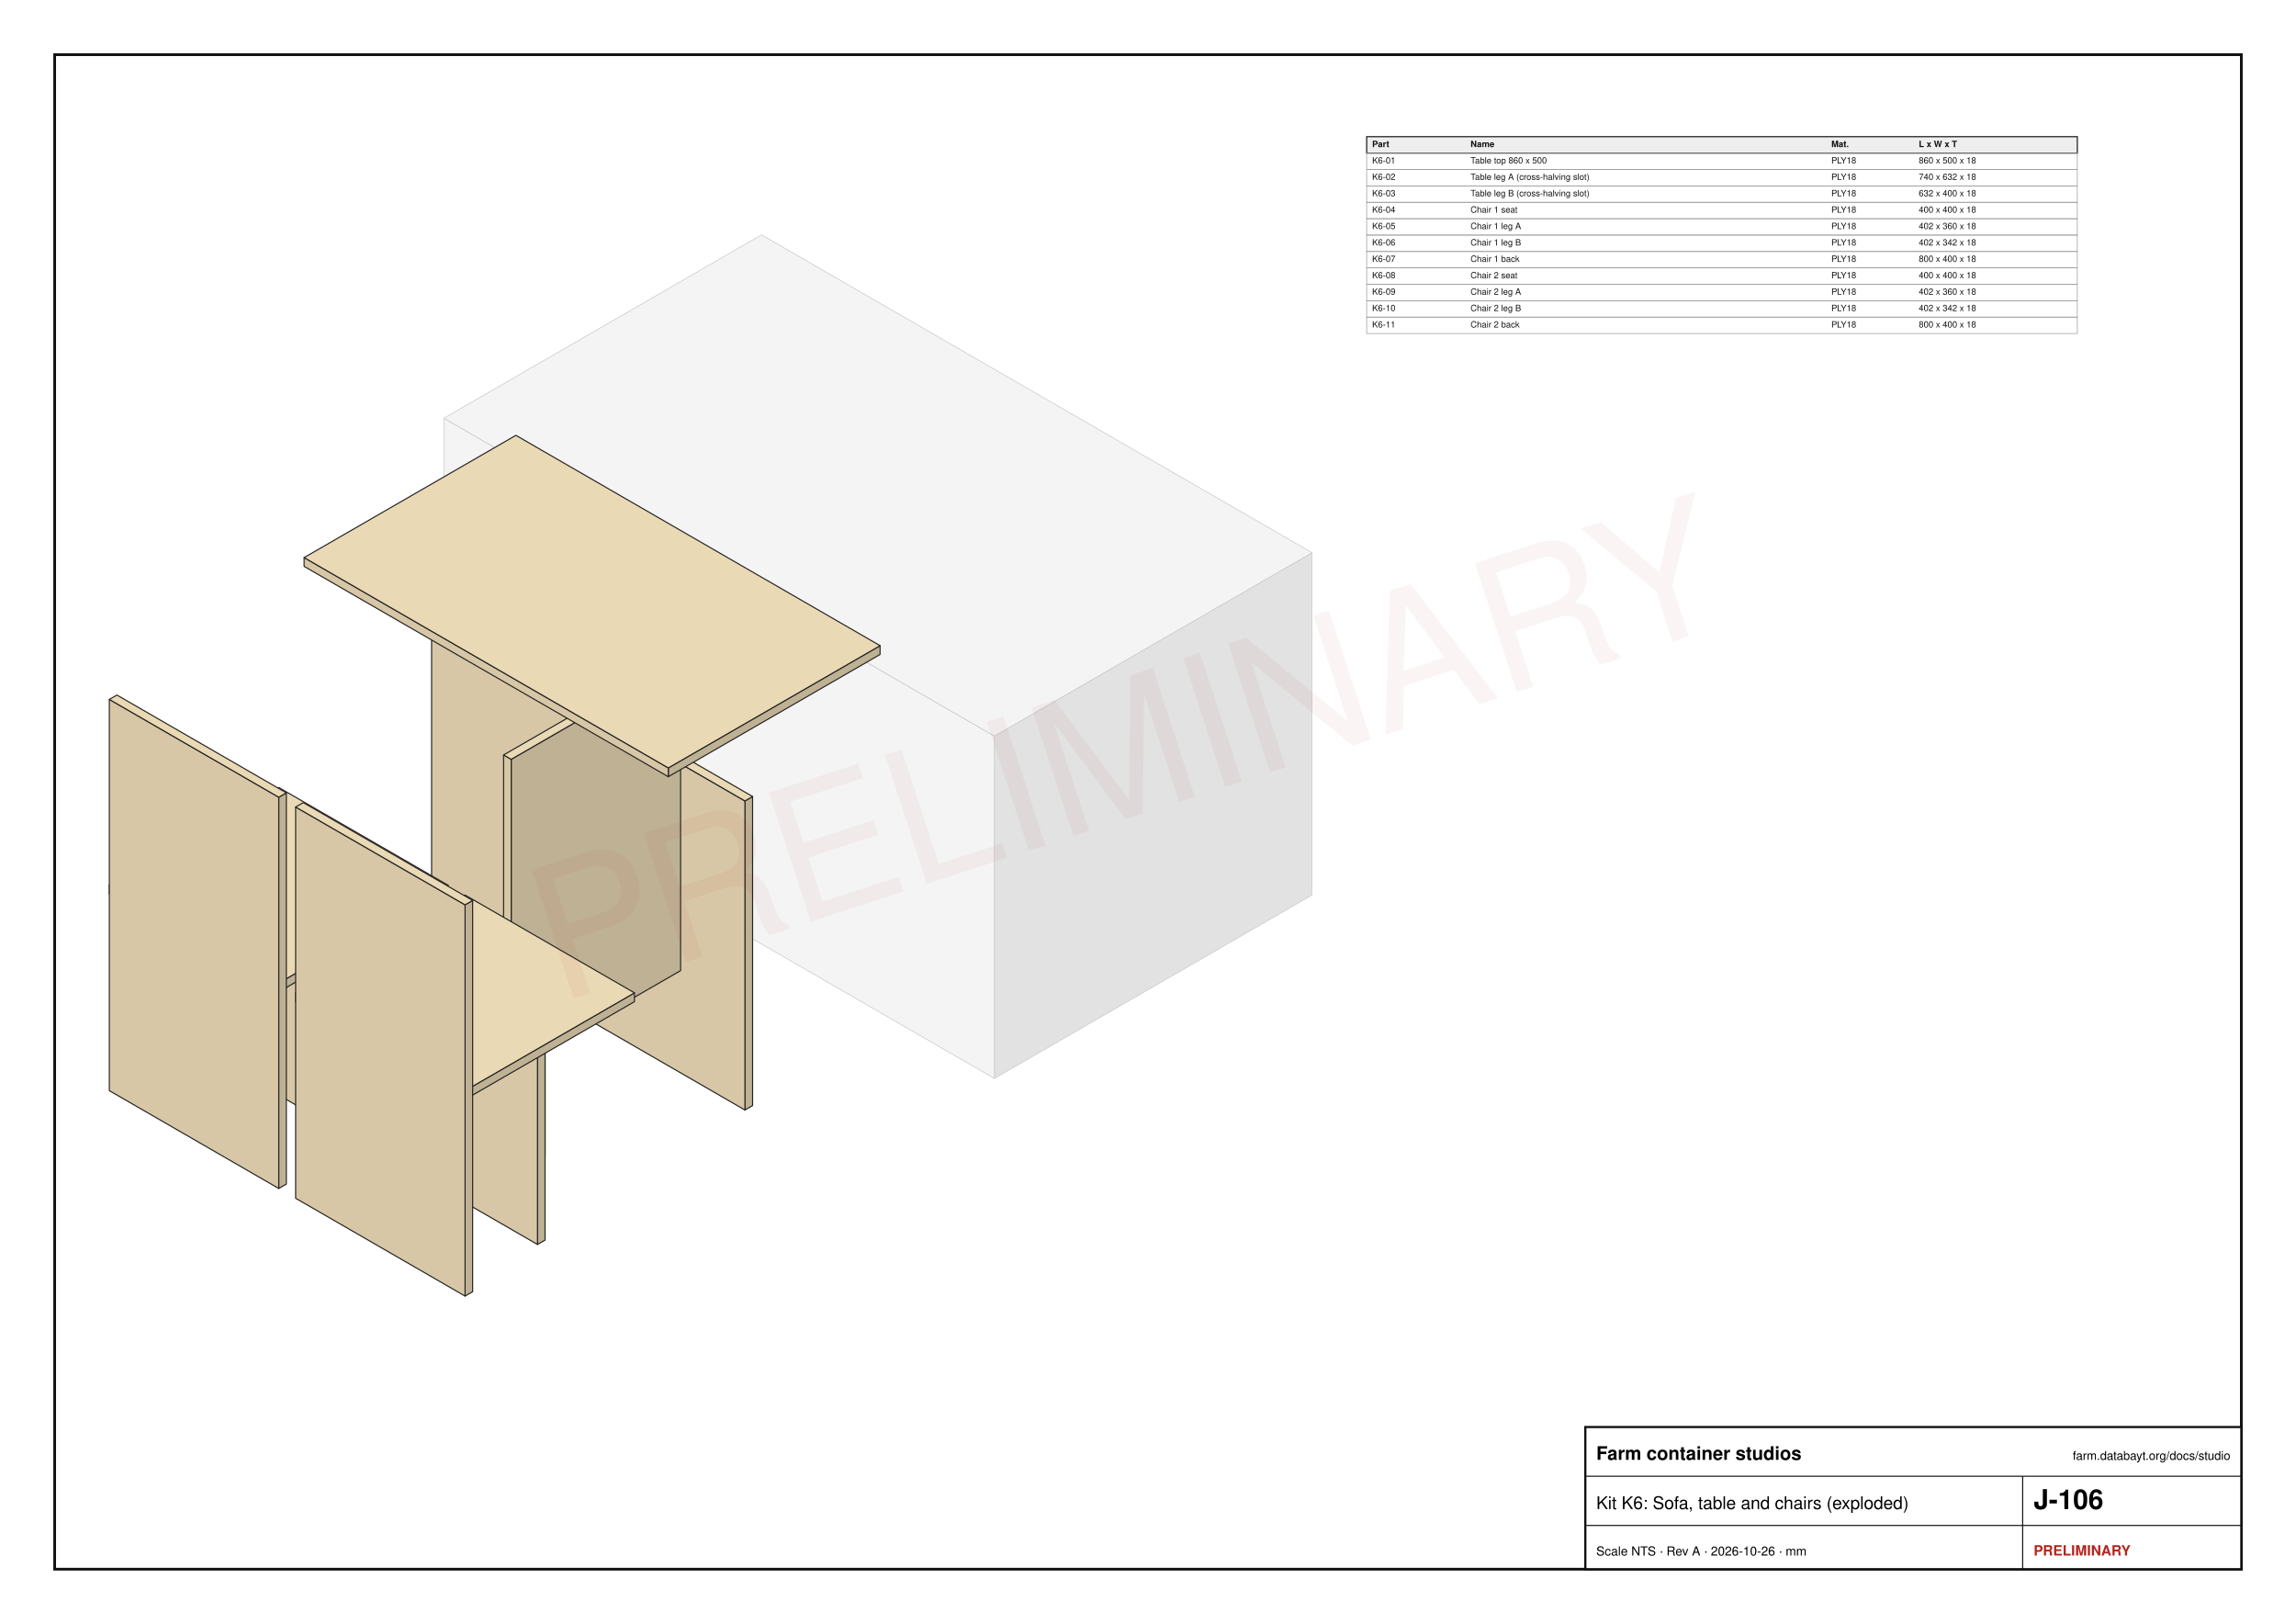
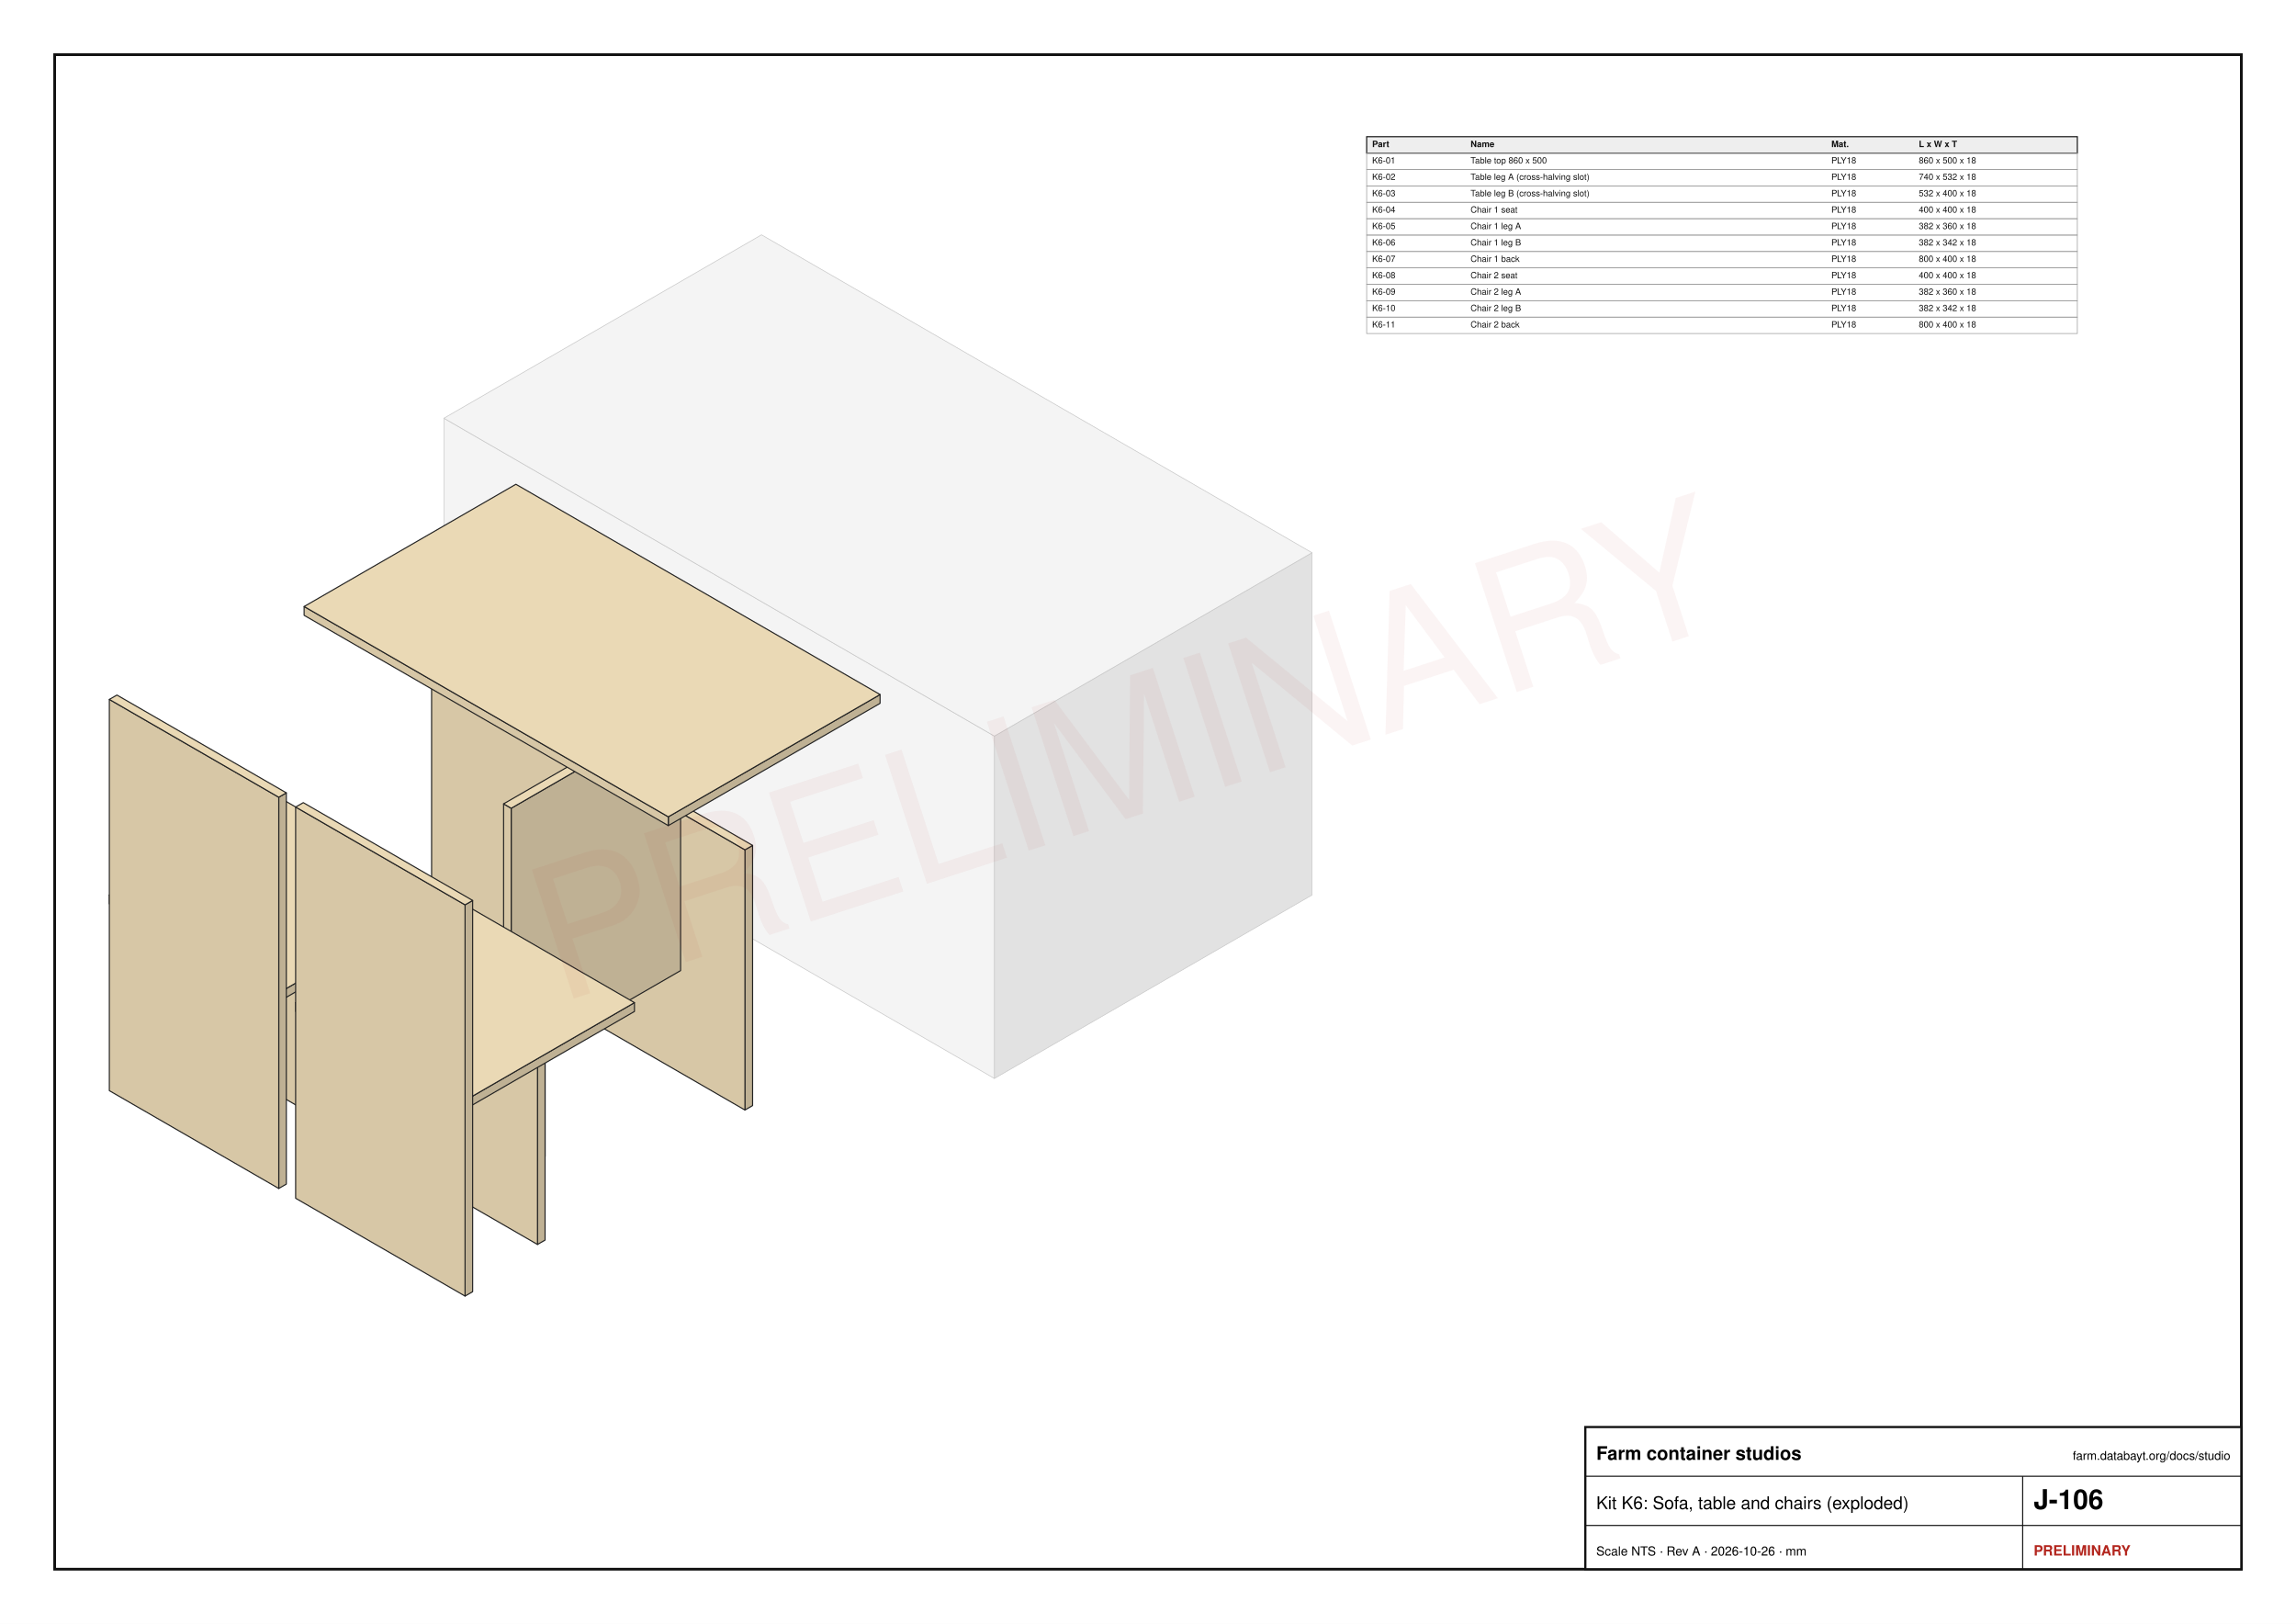
<svg xmlns="http://www.w3.org/2000/svg" width="420mm" height="297mm" viewBox="0 0 420 297" font-family="Helvetica, Arial, sans-serif">
  <rect x="0" y="0" width="420" height="297" fill="#fff" />
  <rect x="10" y="10" width="400" height="277" fill="none" stroke="#111" stroke-width="0.5" />
  <polygon points="240,163.7 181.9,197.25 181.9,134.63 240,101.09" fill="#e2e2e2" stroke="#c8c8c8" stroke-width="0.12" stroke-linejoin="round" />
  <polygon points="81.2,139.11 181.9,197.25 181.9,134.63 81.2,76.49" fill="#f4f4f4" stroke="#c8c8c8" stroke-width="0.12" stroke-linejoin="round" />
  <polygon points="139.3,42.95 240,101.09 181.9,134.63 81.2,76.49" fill="#f4f4f4" stroke="#c8c8c8" stroke-width="0.12" stroke-linejoin="round" />
-   <polygon points="137.67,202.21 136.27,203.02 136.27,146.49 137.67,145.68" fill="#bfb194" stroke="#222" stroke-width="0.2" stroke-linejoin="round" />
-   <polygon points="78.95,169.92 136.27,203.02 136.27,146.49 78.95,113.39" fill="#d7c7a6" stroke="#222" stroke-width="0.2" stroke-linejoin="round" />
-   <polygon points="80.35,112.58 137.67,145.68 136.27,146.49 78.95,113.39" fill="#ead9b5" stroke="#222" stroke-width="0.2" stroke-linejoin="round" />
-   <polygon points="124.5,177.52 93.51,195.41 93.51,138.88 124.5,120.99" fill="#bfb194" stroke="#222" stroke-width="0.2" stroke-linejoin="round" />
-   <polygon points="92.12,194.61 93.51,195.41 93.51,138.88 92.12,138.08" fill="#d7c7a6" stroke="#222" stroke-width="0.2" stroke-linejoin="round" />
-   <polygon points="123.11,120.19 124.5,120.99 93.51,138.88 92.12,138.08" fill="#ead9b5" stroke="#222" stroke-width="0.2" stroke-linejoin="round" />
-   <polygon points="65.63,191.84 39.13,207.13 39.13,171.17 65.63,155.88" fill="#bfb194" stroke="#222" stroke-width="0.2" stroke-linejoin="round" />
-   <polygon points="37.74,206.33 39.13,207.13 39.13,171.17 37.74,170.37" fill="#d7c7a6" stroke="#222" stroke-width="0.2" stroke-linejoin="round" />
-   <polygon points="64.23,155.07 65.63,155.88 39.13,171.17 37.74,170.37" fill="#ead9b5" stroke="#222" stroke-width="0.2" stroke-linejoin="round" />
-   <polygon points="65.63,207.13 64.23,207.94 64.23,171.98 65.63,171.17" fill="#bfb194" stroke="#222" stroke-width="0.2" stroke-linejoin="round" />
-   <polygon points="36.35,191.84 64.23,207.94 64.23,171.98 36.35,155.88" fill="#d7c7a6" stroke="#222" stroke-width="0.2" stroke-linejoin="round" />
-   <polygon points="37.74,155.07 65.63,171.17 64.23,171.98 36.35,155.88" fill="#ead9b5" stroke="#222" stroke-width="0.2" stroke-linejoin="round" />
-   <polygon points="81.97,163.52 50.99,181.41 50.99,179.8 81.97,161.91" fill="#bfb194" stroke="#222" stroke-width="0.2" stroke-linejoin="round" />
-   <polygon points="20,163.52 50.99,181.41 50.99,179.8 20,161.91" fill="#d7c7a6" stroke="#222" stroke-width="0.2" stroke-linejoin="round" />
-   <polygon points="50.99,144.03 81.97,161.91 50.99,179.8 20,161.91" fill="#ead9b5" stroke="#222" stroke-width="0.2" stroke-linejoin="round" />
-   <polygon points="160.99,119.7 122.25,142.06 122.25,140.45 160.99,118.09" fill="#bfb194" stroke="#222" stroke-width="0.2" stroke-linejoin="round" />
-   <polygon points="55.63,103.59 122.25,142.06 122.25,140.45 55.63,101.98" fill="#d7c7a6" stroke="#222" stroke-width="0.2" stroke-linejoin="round" />
-   <polygon points="94.37,79.62 160.99,118.09 122.25,140.45 55.63,101.98" fill="#ead9b5" stroke="#222" stroke-width="0.2" stroke-linejoin="round" />
+   <polygon points="137.67,202.21 136.27,203.02 136.27,155.43 137.67,154.62" fill="#bfb194" stroke="#222" stroke-width="0.2" stroke-linejoin="round" />
+   <polygon points="78.95,169.92 136.27,203.02 136.27,155.43 78.95,122.33" fill="#d7c7a6" stroke="#222" stroke-width="0.2" stroke-linejoin="round" />
+   <polygon points="80.35,121.53 137.67,154.62 136.27,155.43 78.95,122.33" fill="#ead9b5" stroke="#222" stroke-width="0.2" stroke-linejoin="round" />
+   <polygon points="124.5,177.52 93.51,195.41 93.51,147.83 124.5,129.94" fill="#bfb194" stroke="#222" stroke-width="0.2" stroke-linejoin="round" />
+   <polygon points="92.12,194.61 93.51,195.41 93.51,147.83 92.12,147.02" fill="#d7c7a6" stroke="#222" stroke-width="0.2" stroke-linejoin="round" />
+   <polygon points="123.11,129.13 124.5,129.94 93.51,147.83 92.12,147.02" fill="#ead9b5" stroke="#222" stroke-width="0.2" stroke-linejoin="round" />
+   <polygon points="65.63,191.84 39.13,207.13 39.13,172.96 65.63,157.67" fill="#bfb194" stroke="#222" stroke-width="0.2" stroke-linejoin="round" />
+   <polygon points="37.74,206.33 39.13,207.13 39.13,172.96 37.74,172.16" fill="#d7c7a6" stroke="#222" stroke-width="0.2" stroke-linejoin="round" />
+   <polygon points="64.23,156.86 65.63,157.67 39.13,172.96 37.74,172.16" fill="#ead9b5" stroke="#222" stroke-width="0.2" stroke-linejoin="round" />
+   <polygon points="65.63,207.13 64.23,207.94 64.23,173.77 65.63,172.96" fill="#bfb194" stroke="#222" stroke-width="0.2" stroke-linejoin="round" />
+   <polygon points="36.35,191.84 64.23,207.94 64.23,173.77 36.35,157.67" fill="#d7c7a6" stroke="#222" stroke-width="0.2" stroke-linejoin="round" />
+   <polygon points="37.74,156.86 65.63,172.96 64.23,173.77 36.35,157.67" fill="#ead9b5" stroke="#222" stroke-width="0.2" stroke-linejoin="round" />
+   <polygon points="160.99,128.64 122.25,151 122.25,149.39 160.99,127.03" fill="#bfb194" stroke="#222" stroke-width="0.2" stroke-linejoin="round" />
+   <polygon points="55.63,112.54 122.25,151 122.25,149.39 55.63,110.93" fill="#d7c7a6" stroke="#222" stroke-width="0.2" stroke-linejoin="round" />
+   <polygon points="94.37,88.57 160.99,127.03 122.25,149.39 55.63,110.93" fill="#ead9b5" stroke="#222" stroke-width="0.2" stroke-linejoin="round" />
+   <polygon points="81.97,165.31 50.99,183.2 50.99,181.59 81.97,163.7" fill="#bfb194" stroke="#222" stroke-width="0.2" stroke-linejoin="round" />
+   <polygon points="20,165.31 50.99,183.2 50.99,181.59 20,163.7" fill="#d7c7a6" stroke="#222" stroke-width="0.2" stroke-linejoin="round" />
+   <polygon points="50.99,145.81 81.97,163.7 50.99,181.59 20,163.7" fill="#ead9b5" stroke="#222" stroke-width="0.2" stroke-linejoin="round" />
  <polygon points="52.38,216.57 50.99,217.37 50.99,145.81 52.38,145.01" fill="#bfb194" stroke="#222" stroke-width="0.2" stroke-linejoin="round" />
  <polygon points="20,199.48 50.99,217.37 50.99,145.81 20,127.92" fill="#d7c7a6" stroke="#222" stroke-width="0.2" stroke-linejoin="round" />
  <polygon points="21.39,127.12 52.38,145.01 50.99,145.81 20,127.92" fill="#ead9b5" stroke="#222" stroke-width="0.2" stroke-linejoin="round" />
-   <polygon points="99.71,211.51 73.22,226.81 73.22,190.85 99.71,175.56" fill="#bfb194" stroke="#222" stroke-width="0.2" stroke-linejoin="round" />
-   <polygon points="71.82,226 73.22,226.81 73.22,190.85 71.82,190.05" fill="#d7c7a6" stroke="#222" stroke-width="0.2" stroke-linejoin="round" />
-   <polygon points="98.32,174.75 99.71,175.56 73.22,190.85 71.82,190.05" fill="#ead9b5" stroke="#222" stroke-width="0.2" stroke-linejoin="round" />
-   <polygon points="99.71,226.81 98.32,227.61 98.32,191.66 99.71,190.85" fill="#bfb194" stroke="#222" stroke-width="0.2" stroke-linejoin="round" />
-   <polygon points="70.43,211.51 98.32,227.61 98.32,191.66 70.43,175.56" fill="#d7c7a6" stroke="#222" stroke-width="0.2" stroke-linejoin="round" />
-   <polygon points="71.82,174.75 99.71,190.85 98.32,191.66 70.43,175.56" fill="#ead9b5" stroke="#222" stroke-width="0.2" stroke-linejoin="round" />
-   <polygon points="116.06,183.2 85.07,201.09 85.07,199.48 116.06,181.59" fill="#bfb194" stroke="#222" stroke-width="0.2" stroke-linejoin="round" />
-   <polygon points="54.08,183.2 85.07,201.09 85.07,199.48 54.08,181.59" fill="#d7c7a6" stroke="#222" stroke-width="0.2" stroke-linejoin="round" />
-   <polygon points="85.07,163.7 116.06,181.59 85.07,199.48 54.08,181.59" fill="#ead9b5" stroke="#222" stroke-width="0.2" stroke-linejoin="round" />
+   <polygon points="99.71,211.51 73.22,226.81 73.22,192.64 99.71,177.34" fill="#bfb194" stroke="#222" stroke-width="0.2" stroke-linejoin="round" />
+   <polygon points="71.82,226 73.22,226.81 73.22,192.64 71.82,191.84" fill="#d7c7a6" stroke="#222" stroke-width="0.2" stroke-linejoin="round" />
+   <polygon points="98.32,176.54 99.71,177.34 73.22,192.64 71.82,191.84" fill="#ead9b5" stroke="#222" stroke-width="0.2" stroke-linejoin="round" />
+   <polygon points="99.71,226.81 98.32,227.61 98.32,193.45 99.71,192.64" fill="#bfb194" stroke="#222" stroke-width="0.2" stroke-linejoin="round" />
+   <polygon points="70.43,211.51 98.32,227.61 98.32,193.45 70.43,177.34" fill="#d7c7a6" stroke="#222" stroke-width="0.2" stroke-linejoin="round" />
+   <polygon points="71.82,176.54 99.71,192.64 98.32,193.45 70.43,177.34" fill="#ead9b5" stroke="#222" stroke-width="0.2" stroke-linejoin="round" />
+   <polygon points="116.06,184.99 85.07,202.88 85.07,201.27 116.06,183.38" fill="#bfb194" stroke="#222" stroke-width="0.2" stroke-linejoin="round" />
+   <polygon points="54.08,184.99 85.07,202.88 85.07,201.27 54.08,183.38" fill="#d7c7a6" stroke="#222" stroke-width="0.2" stroke-linejoin="round" />
+   <polygon points="85.07,165.49 116.06,183.38 85.07,201.27 54.08,183.38" fill="#ead9b5" stroke="#222" stroke-width="0.2" stroke-linejoin="round" />
  <polygon points="86.46,236.25 85.07,237.05 85.07,165.49 86.46,164.69" fill="#bfb194" stroke="#222" stroke-width="0.2" stroke-linejoin="round" />
  <polygon points="54.08,219.16 85.07,237.05 85.07,165.49 54.08,147.6" fill="#d7c7a6" stroke="#222" stroke-width="0.2" stroke-linejoin="round" />
  <polygon points="55.48,146.8 86.46,164.69 85.07,165.49 54.08,147.6" fill="#ead9b5" stroke="#222" stroke-width="0.2" stroke-linejoin="round" />
  <rect x="250" y="25" width="130" height="3" fill="#eee" stroke="#111" stroke-width="0.2" />
  <text x="251" y="26.9" font-size="1.6" text-anchor="start" font-weight="bold" fill="#111">Part</text>
  <text x="269" y="26.9" font-size="1.6" text-anchor="start" font-weight="bold" fill="#111">Name</text>
  <text x="335" y="26.9" font-size="1.6" text-anchor="start" font-weight="bold" fill="#111">Mat.</text>
  <text x="351" y="26.9" font-size="1.6" text-anchor="start" font-weight="bold" fill="#111">L x W x T</text>
  <rect x="250" y="28" width="130" height="3" fill="none" stroke="#999" stroke-width="0.12" />
  <text x="251" y="29.9" font-size="1.6" text-anchor="start" font-weight="normal" fill="#111">K6-01</text>
  <text x="269" y="29.9" font-size="1.6" text-anchor="start" font-weight="normal" fill="#111">Table top 860 x 500</text>
  <text x="335" y="29.9" font-size="1.6" text-anchor="start" font-weight="normal" fill="#111">PLY18</text>
  <text x="351" y="29.9" font-size="1.6" text-anchor="start" font-weight="normal" fill="#111">860 x 500 x 18</text>
  <rect x="250" y="31" width="130" height="3" fill="none" stroke="#999" stroke-width="0.12" />
  <text x="251" y="32.9" font-size="1.6" text-anchor="start" font-weight="normal" fill="#111">K6-02</text>
  <text x="269" y="32.9" font-size="1.6" text-anchor="start" font-weight="normal" fill="#111">Table leg A (cross-halving slot)</text>
  <text x="335" y="32.9" font-size="1.6" text-anchor="start" font-weight="normal" fill="#111">PLY18</text>
-   <text x="351" y="32.9" font-size="1.6" text-anchor="start" font-weight="normal" fill="#111">740 x 632 x 18</text>
+   <text x="351" y="32.9" font-size="1.6" text-anchor="start" font-weight="normal" fill="#111">740 x 532 x 18</text>
  <rect x="250" y="34" width="130" height="3" fill="none" stroke="#999" stroke-width="0.12" />
  <text x="251" y="35.9" font-size="1.6" text-anchor="start" font-weight="normal" fill="#111">K6-03</text>
  <text x="269" y="35.9" font-size="1.6" text-anchor="start" font-weight="normal" fill="#111">Table leg B (cross-halving slot)</text>
  <text x="335" y="35.9" font-size="1.6" text-anchor="start" font-weight="normal" fill="#111">PLY18</text>
-   <text x="351" y="35.9" font-size="1.6" text-anchor="start" font-weight="normal" fill="#111">632 x 400 x 18</text>
+   <text x="351" y="35.9" font-size="1.6" text-anchor="start" font-weight="normal" fill="#111">532 x 400 x 18</text>
  <rect x="250" y="37" width="130" height="3" fill="none" stroke="#999" stroke-width="0.12" />
  <text x="251" y="38.9" font-size="1.6" text-anchor="start" font-weight="normal" fill="#111">K6-04</text>
  <text x="269" y="38.9" font-size="1.6" text-anchor="start" font-weight="normal" fill="#111">Chair 1 seat</text>
  <text x="335" y="38.9" font-size="1.6" text-anchor="start" font-weight="normal" fill="#111">PLY18</text>
  <text x="351" y="38.9" font-size="1.6" text-anchor="start" font-weight="normal" fill="#111">400 x 400 x 18</text>
  <rect x="250" y="40" width="130" height="3" fill="none" stroke="#999" stroke-width="0.12" />
  <text x="251" y="41.9" font-size="1.6" text-anchor="start" font-weight="normal" fill="#111">K6-05</text>
  <text x="269" y="41.9" font-size="1.6" text-anchor="start" font-weight="normal" fill="#111">Chair 1 leg A</text>
  <text x="335" y="41.9" font-size="1.6" text-anchor="start" font-weight="normal" fill="#111">PLY18</text>
-   <text x="351" y="41.9" font-size="1.6" text-anchor="start" font-weight="normal" fill="#111">402 x 360 x 18</text>
+   <text x="351" y="41.9" font-size="1.6" text-anchor="start" font-weight="normal" fill="#111">382 x 360 x 18</text>
  <rect x="250" y="43" width="130" height="3" fill="none" stroke="#999" stroke-width="0.12" />
  <text x="251" y="44.9" font-size="1.6" text-anchor="start" font-weight="normal" fill="#111">K6-06</text>
  <text x="269" y="44.9" font-size="1.6" text-anchor="start" font-weight="normal" fill="#111">Chair 1 leg B</text>
  <text x="335" y="44.9" font-size="1.6" text-anchor="start" font-weight="normal" fill="#111">PLY18</text>
-   <text x="351" y="44.9" font-size="1.6" text-anchor="start" font-weight="normal" fill="#111">402 x 342 x 18</text>
+   <text x="351" y="44.9" font-size="1.6" text-anchor="start" font-weight="normal" fill="#111">382 x 342 x 18</text>
  <rect x="250" y="46" width="130" height="3" fill="none" stroke="#999" stroke-width="0.12" />
  <text x="251" y="47.9" font-size="1.6" text-anchor="start" font-weight="normal" fill="#111">K6-07</text>
  <text x="269" y="47.9" font-size="1.6" text-anchor="start" font-weight="normal" fill="#111">Chair 1 back</text>
  <text x="335" y="47.9" font-size="1.6" text-anchor="start" font-weight="normal" fill="#111">PLY18</text>
  <text x="351" y="47.9" font-size="1.6" text-anchor="start" font-weight="normal" fill="#111">800 x 400 x 18</text>
  <rect x="250" y="49" width="130" height="3" fill="none" stroke="#999" stroke-width="0.12" />
  <text x="251" y="50.9" font-size="1.6" text-anchor="start" font-weight="normal" fill="#111">K6-08</text>
  <text x="269" y="50.9" font-size="1.6" text-anchor="start" font-weight="normal" fill="#111">Chair 2 seat</text>
  <text x="335" y="50.9" font-size="1.6" text-anchor="start" font-weight="normal" fill="#111">PLY18</text>
  <text x="351" y="50.9" font-size="1.6" text-anchor="start" font-weight="normal" fill="#111">400 x 400 x 18</text>
  <rect x="250" y="52" width="130" height="3" fill="none" stroke="#999" stroke-width="0.12" />
  <text x="251" y="53.9" font-size="1.6" text-anchor="start" font-weight="normal" fill="#111">K6-09</text>
  <text x="269" y="53.9" font-size="1.6" text-anchor="start" font-weight="normal" fill="#111">Chair 2 leg A</text>
  <text x="335" y="53.9" font-size="1.6" text-anchor="start" font-weight="normal" fill="#111">PLY18</text>
-   <text x="351" y="53.9" font-size="1.6" text-anchor="start" font-weight="normal" fill="#111">402 x 360 x 18</text>
+   <text x="351" y="53.9" font-size="1.6" text-anchor="start" font-weight="normal" fill="#111">382 x 360 x 18</text>
  <rect x="250" y="55" width="130" height="3" fill="none" stroke="#999" stroke-width="0.12" />
  <text x="251" y="56.9" font-size="1.6" text-anchor="start" font-weight="normal" fill="#111">K6-10</text>
  <text x="269" y="56.9" font-size="1.6" text-anchor="start" font-weight="normal" fill="#111">Chair 2 leg B</text>
  <text x="335" y="56.9" font-size="1.6" text-anchor="start" font-weight="normal" fill="#111">PLY18</text>
-   <text x="351" y="56.9" font-size="1.6" text-anchor="start" font-weight="normal" fill="#111">402 x 342 x 18</text>
+   <text x="351" y="56.9" font-size="1.6" text-anchor="start" font-weight="normal" fill="#111">382 x 342 x 18</text>
  <rect x="250" y="58" width="130" height="3" fill="none" stroke="#999" stroke-width="0.12" />
  <text x="251" y="59.9" font-size="1.6" text-anchor="start" font-weight="normal" fill="#111">K6-11</text>
  <text x="269" y="59.9" font-size="1.6" text-anchor="start" font-weight="normal" fill="#111">Chair 2 back</text>
  <text x="335" y="59.9" font-size="1.6" text-anchor="start" font-weight="normal" fill="#111">PLY18</text>
  <text x="351" y="59.9" font-size="1.6" text-anchor="start" font-weight="normal" fill="#111">800 x 400 x 18</text>
  <rect x="290" y="261" width="120" height="26" fill="#fff" stroke="#111" stroke-width="0.4" />
  <line x1="290" y1="270" x2="410" y2="270" stroke="#111" stroke-width="0.2" />
  <line x1="290" y1="279" x2="410" y2="279" stroke="#111" stroke-width="0.2" />
  <line x1="370" y1="270" x2="370" y2="287" stroke="#111" stroke-width="0.2" />
  <text x="292" y="267" font-size="3.4" font-weight="bold">Farm container studios</text>
  <text x="408" y="267" font-size="2.2" text-anchor="end">farm.databayt.org/docs/studio</text>
  <text x="292" y="276" font-size="3.2">Kit K6: Sofa, table and chairs (exploded)</text>
  <text x="372" y="276" font-size="5" font-weight="bold">J-106</text>
  <text x="292" y="284.5" font-size="2.3">Scale NTS · Rev A · 2026-10-26 · mm</text>
  <text x="372" y="284.5" font-size="2.6" font-weight="bold" fill="#b3261e">PRELIMINARY</text>
  <text x="210.0" y="148.5" font-size="34" fill="#b3261e" fill-opacity="0.05" text-anchor="middle" transform="rotate(-18 210.0 148.5)">PRELIMINARY</text>
</svg>
